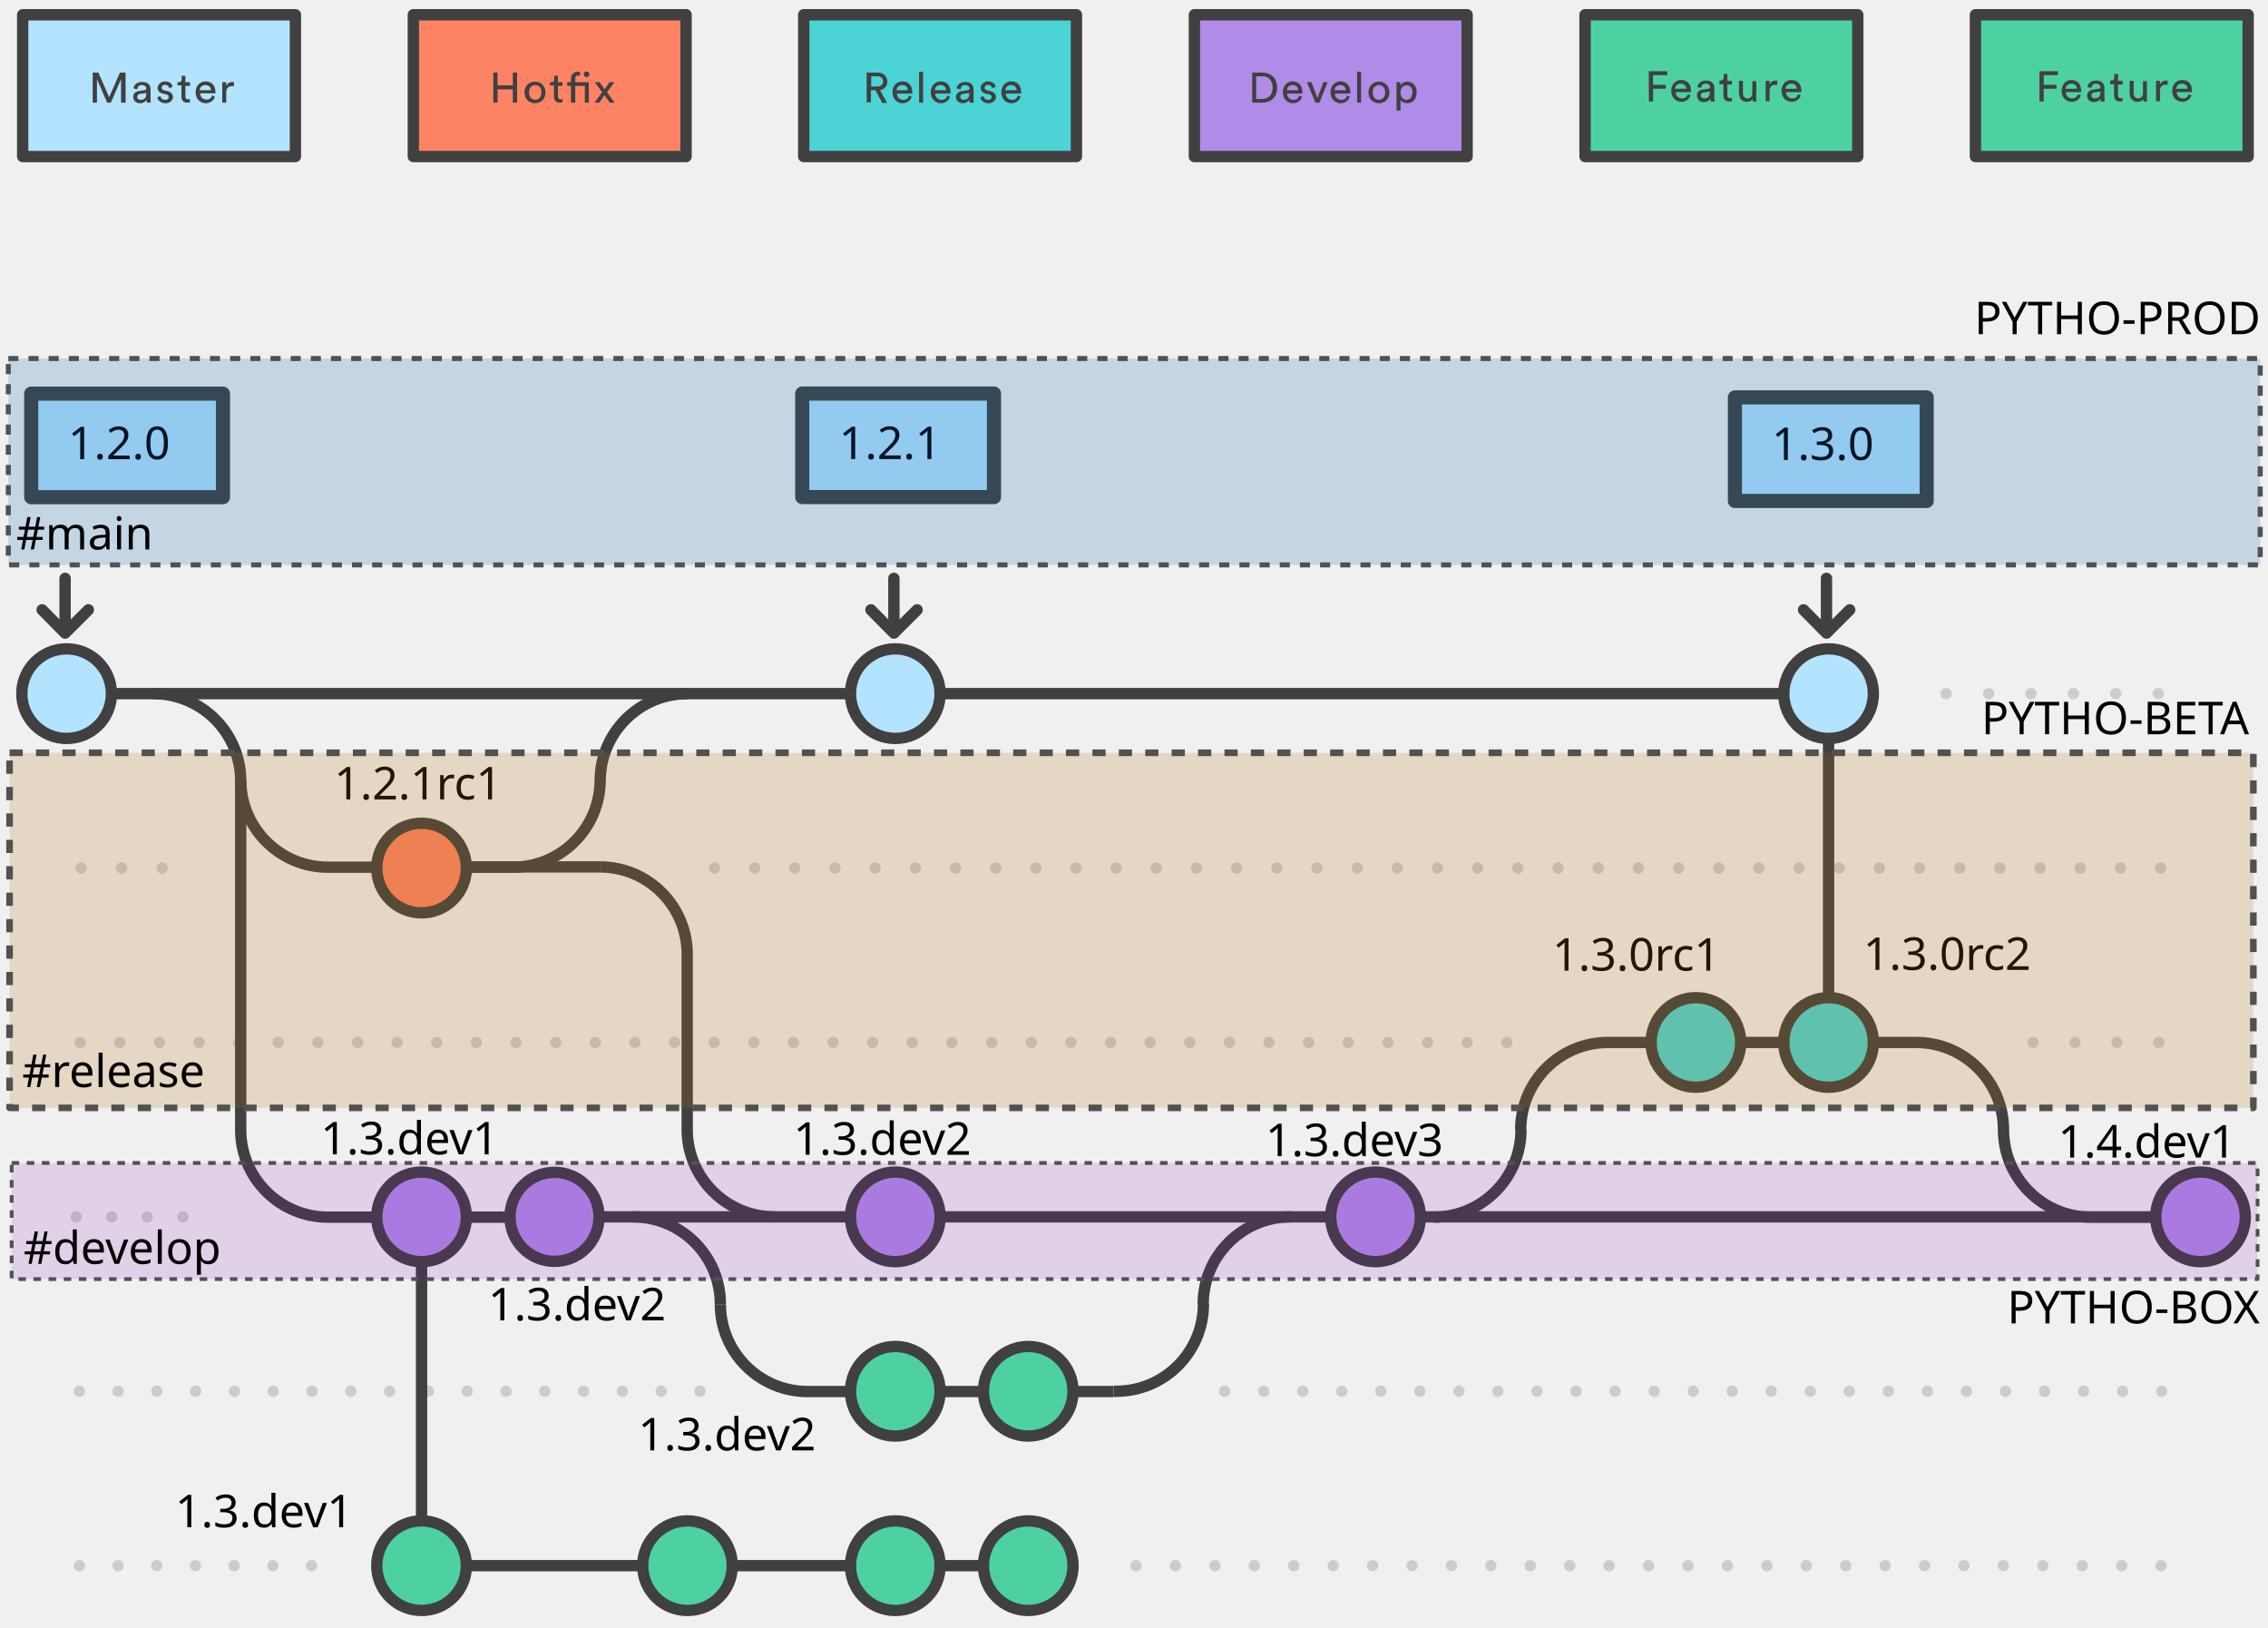
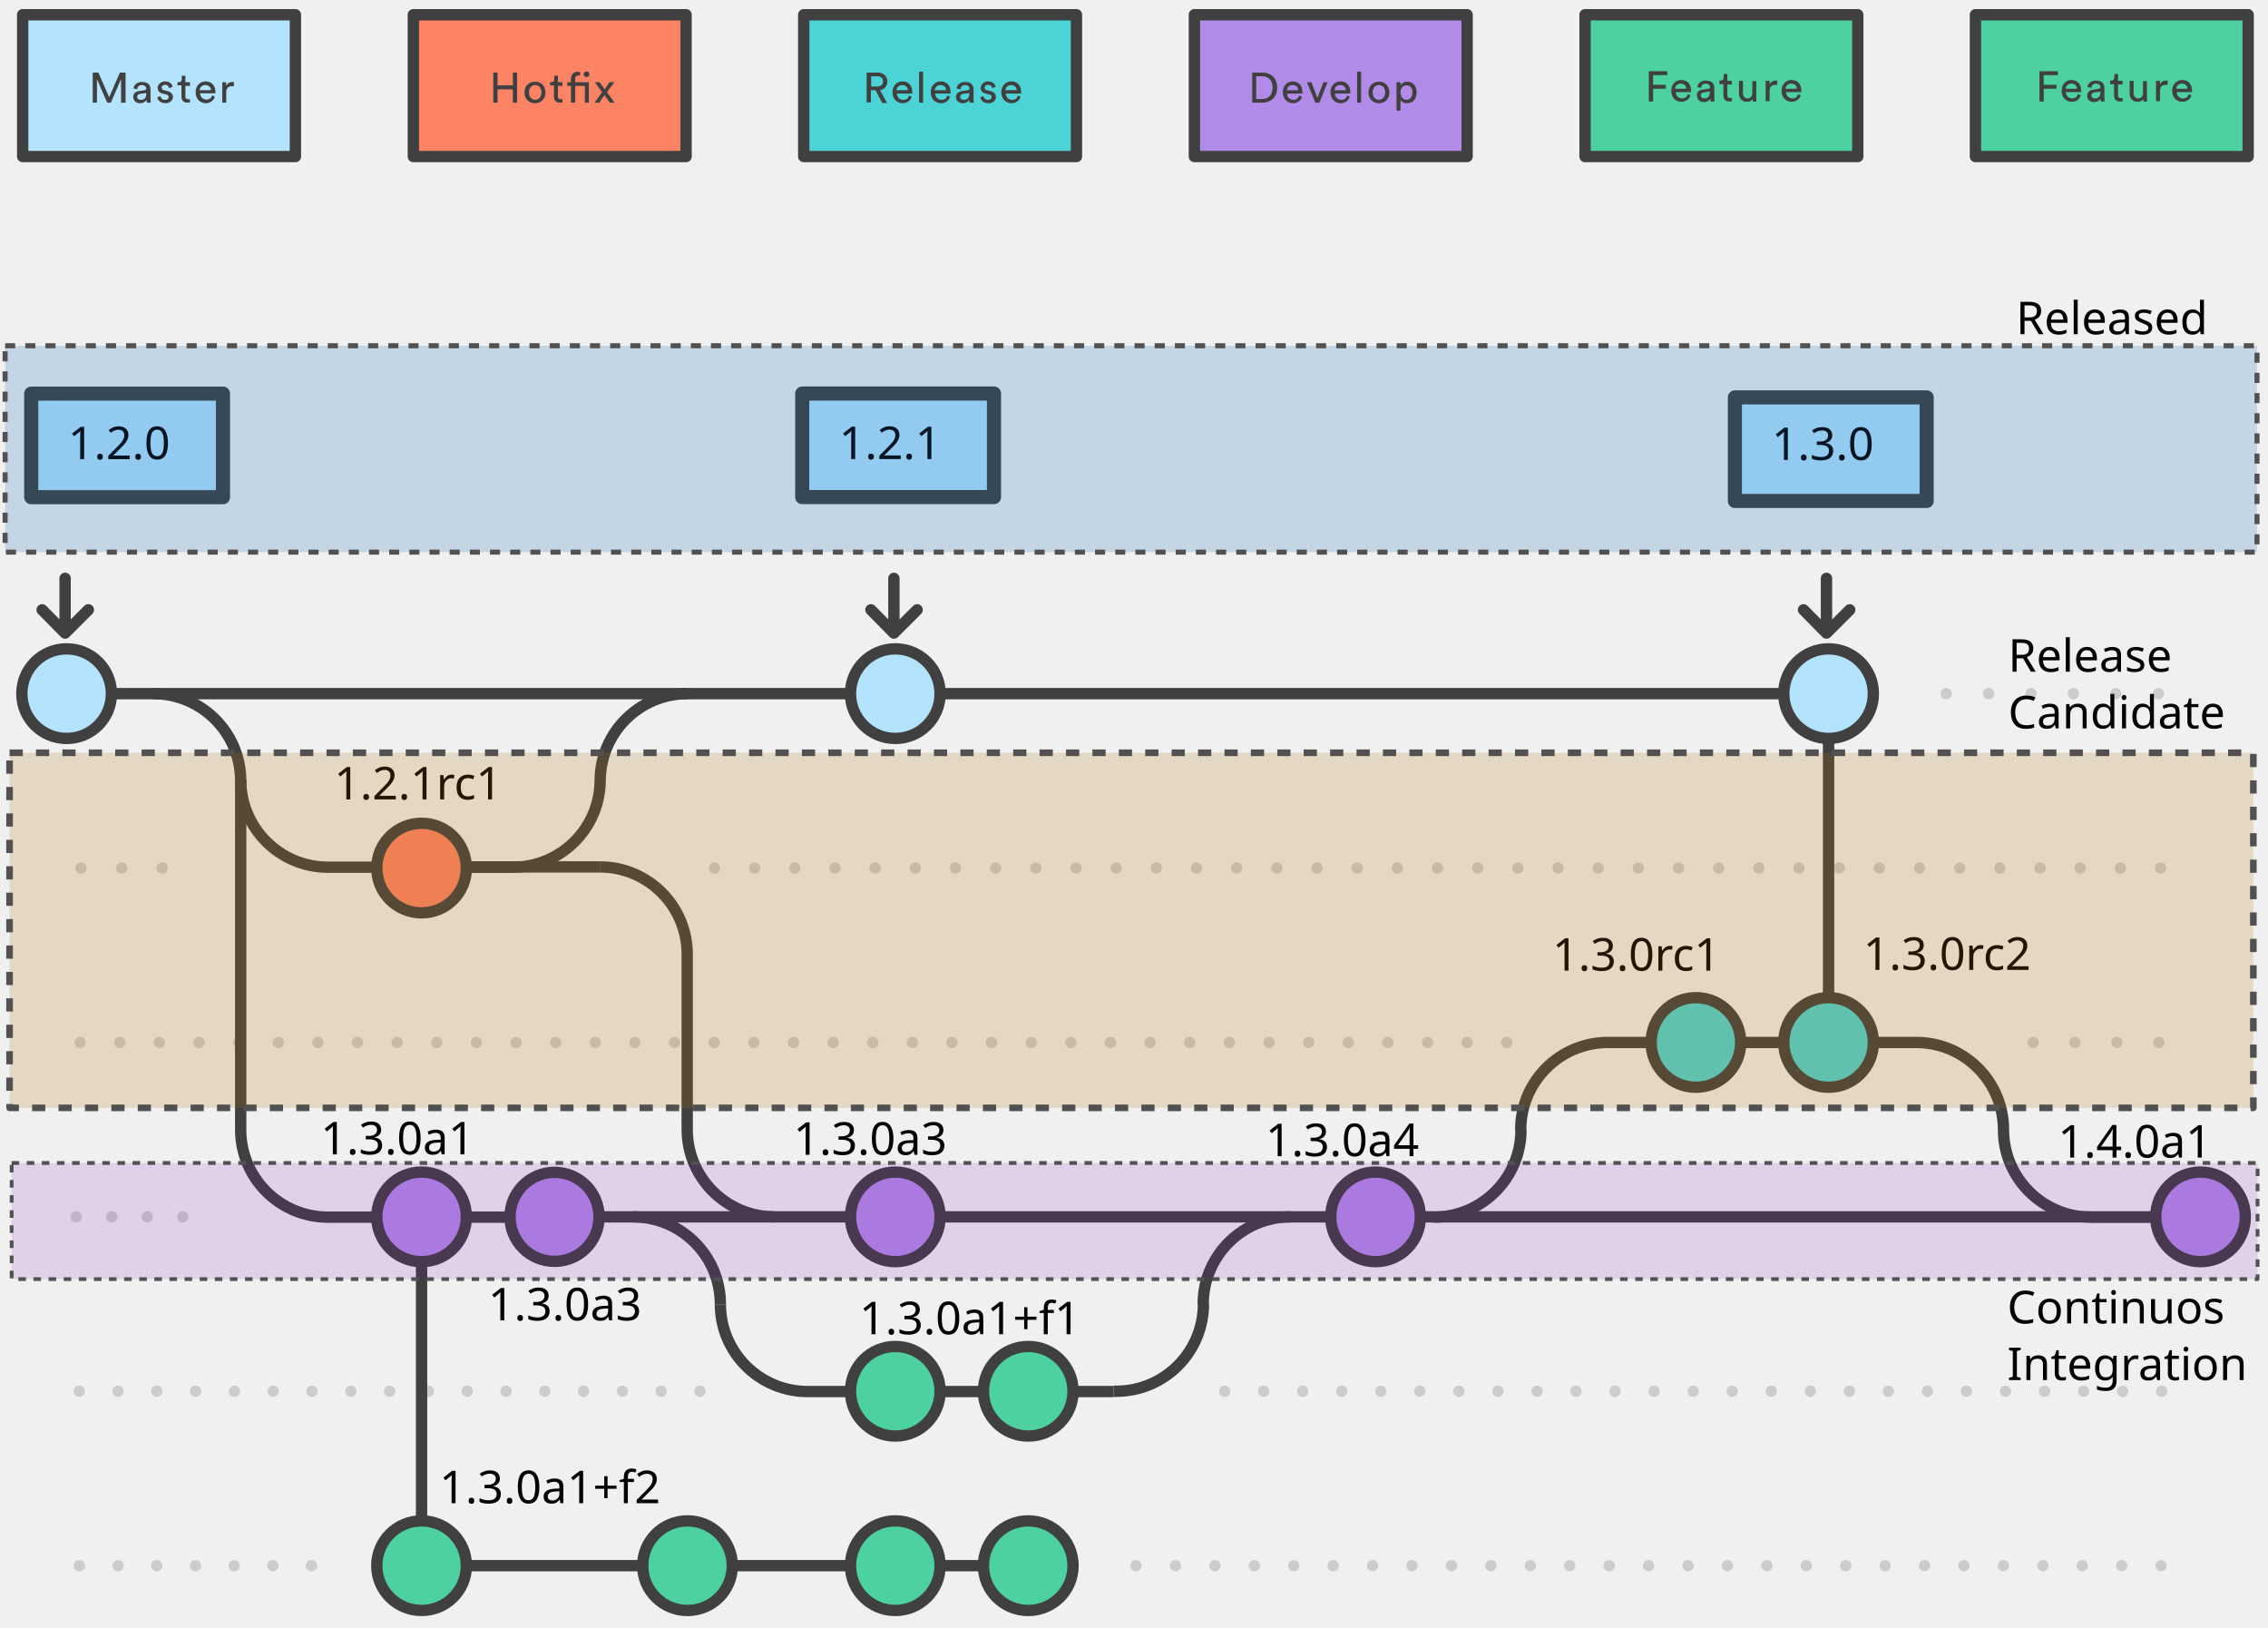
<svg xmlns="http://www.w3.org/2000/svg" viewBox="0 0 800 574" version="1.1" id="svg3989">
  <defs id="defs3993" />
  <style id="style3855">.st0{display:none;} .st1{display:inline;} .st2{fill:#FFFFFF;} .st3{fill:none;stroke:#9882CE;stroke-width:4;stroke-miterlimit:10;} .st4{fill:#FFFFFF;stroke:#404040;stroke-width:4;stroke-linecap:round;stroke-linejoin:round;stroke-miterlimit:10;} .st5{fill:#FFFFFF;stroke:#404040;stroke-width:4;stroke-miterlimit:10;} .st6{fill:#B3E3FF;stroke:#404040;stroke-width:4;stroke-miterlimit:10;} .st7{fill:#B18BE8;stroke:#404040;stroke-width:4;stroke-miterlimit:10;} .st8{fill:#FFFFFF;stroke:#404040;stroke-width:6;stroke-miterlimit:10;} .st9{fill:#B3E3FF;stroke:#404040;stroke-width:6;stroke-miterlimit:10;} .st10{fill:#404040;} .st11{fill:none;stroke:#404040;stroke-width:4;stroke-linecap:round;stroke-linejoin:round;stroke-miterlimit:10;} .st12{fill:#B18BE8;stroke:#404040;stroke-width:4;stroke-linecap:round;stroke-linejoin:round;stroke-miterlimit:10;} .st13{fill:#444444;} .st14{fill:none;stroke:#404040;stroke-width:4;stroke-miterlimit:10;} .st15{fill:#4ED1A1;stroke:#404040;stroke-width:4;stroke-miterlimit:10;} .st16{fill:none;stroke:#CCCCCC;stroke-width:7;stroke-linecap:round;stroke-linejoin:round;stroke-miterlimit:10;} .st17{fill:#FFFFFF;stroke:#CCCCCC;stroke-width:7;stroke-linecap:round;stroke-linejoin:round;stroke-miterlimit:10;} .st18{fill:none;stroke:#404040;stroke-width:7;stroke-miterlimit:10;} .st19{fill:#B3E3FF;stroke:#404040;stroke-width:7;stroke-miterlimit:10;} .st20{fill:none;stroke:#CCCCCC;stroke-width:8;stroke-linecap:round;stroke-miterlimit:10;} .st21{fill:none;stroke:#404040;stroke-width:8;stroke-linecap:round;stroke-miterlimit:10;} .st22{fill:#FFFFFF;stroke:#404040;stroke-width:4;stroke-linejoin:round;stroke-miterlimit:10;} .st23{fill:#B3E3FF;stroke:#404040;stroke-width:4;stroke-linejoin:round;stroke-miterlimit:10;} .st24{fill:none;stroke:#CCCCCC;stroke-linecap:round;stroke-linejoin:round;stroke-miterlimit:10;} .st25{fill:#999999;} .st26{fill:#4ED1A1;stroke:#404040;stroke-width:4;stroke-linecap:round;stroke-linejoin:round;stroke-miterlimit:10;} .st27{fill:#4CD3D6;stroke:#404040;stroke-width:4;stroke-linejoin:round;stroke-miterlimit:10;} .st28{fill:none;stroke:#59AFE1;stroke-width:4;stroke-miterlimit:10;} .st29{fill:#59AFE1;stroke:#404040;stroke-width:4;stroke-linejoin:round;stroke-miterlimit:10;} .st30{fill:none;stroke:#404040;stroke-width:8;stroke-linecap:round;stroke-linejoin:round;stroke-miterlimit:10;stroke-dasharray:0,30;} .st31{fill:#FFFFFF;stroke:#59AFE1;stroke-width:4;stroke-miterlimit:10;} .st32{fill:#FC8363;stroke:#404040;stroke-width:4;stroke-linecap:round;stroke-linejoin:round;stroke-miterlimit:10;} .st33{fill:#CCCCCC;stroke:#404040;stroke-width:4;stroke-miterlimit:10;} .st34{fill:#FFFFFF;stroke:#6693ED;stroke-width:4;stroke-miterlimit:10;} .st35{fill:none;stroke:#A97CDD;stroke-width:4;stroke-linecap:round;stroke-linejoin:round;stroke-miterlimit:10;} .st36{fill:none;stroke:#B3E3FF;stroke-width:4;stroke-linecap:round;stroke-linejoin:round;stroke-miterlimit:10;} .st37{fill:none;stroke:#4ED1A1;stroke-width:4;stroke-linecap:round;stroke-miterlimit:10;} .st38{fill:none;stroke:#4ED1A1;stroke-width:4;stroke-linecap:round;stroke-linejoin:round;stroke-miterlimit:10;} .st39{fill:#E24B88;stroke:#404040;stroke-width:4;stroke-linecap:round;stroke-linejoin:round;stroke-miterlimit:10;} .st40{fill:none;stroke:#DEEFF8;stroke-width:4;stroke-miterlimit:10;} .st41{fill:none;stroke:#CCCCCC;stroke-width:4;stroke-linecap:round;stroke-linejoin:round;} .st42{fill:none;stroke:#CCCCCC;stroke-width:4;stroke-linecap:round;stroke-linejoin:round;stroke-dasharray:0,14.305;} .st43{fill:none;stroke:#CCCCCC;stroke-width:4;stroke-linecap:round;stroke-linejoin:round;stroke-dasharray:0,14.169;} .st44{fill:none;stroke:#CCCCCC;stroke-width:4;stroke-linecap:round;stroke-linejoin:round;stroke-dasharray:0,13.979;} .st45{fill:none;stroke:#CCCCCC;stroke-width:4;stroke-linecap:round;stroke-linejoin:round;stroke-dasharray:0,14.788;} .st46{fill:none;stroke:#CCCCCC;stroke-width:4;stroke-linecap:round;stroke-linejoin:round;stroke-dasharray:0,14.963;} .st47{fill:#B3E3FF;stroke:#404040;stroke-width:4;stroke-linecap:round;stroke-linejoin:round;stroke-miterlimit:10;} .st48{fill:none;stroke:#CCCCCC;stroke-width:4;stroke-linecap:round;stroke-linejoin:round;stroke-dasharray:0,12.543;} .st49{fill:none;stroke:#CCCCCC;stroke-width:4;stroke-linecap:round;stroke-linejoin:round;stroke-dasharray:0,13.684;} .st50{fill:none;stroke:#CCCCCC;stroke-width:4;stroke-linecap:round;stroke-linejoin:round;stroke-dasharray:0,13.772;} .st51{fill:none;stroke:#CCCCCC;stroke-width:4;stroke-linecap:round;stroke-linejoin:round;stroke-dasharray:0,13.649;} .st52{fill:none;stroke:#CCCCCC;stroke-width:4;stroke-linecap:round;stroke-linejoin:round;stroke-dasharray:0,13.907;} .st53{fill:#4CD3D6;stroke:#404040;stroke-width:4;stroke-linecap:round;stroke-linejoin:round;stroke-miterlimit:10;} .st54{fill:none;stroke:#CCCCCC;stroke-width:4;stroke-linecap:round;stroke-linejoin:round;stroke-dasharray:0,14.986;} .st55{fill:none;stroke:#CCCCCC;stroke-width:4;stroke-linecap:round;stroke-linejoin:round;stroke-dasharray:0,14.012;} .st56{fill:none;stroke:#CCCCCC;stroke-width:4;stroke-linecap:round;stroke-linejoin:round;stroke-dasharray:0,14.124;} .st57{fill:none;} .st58{fill:#FFFFFF;stroke:#404040;stroke-width:7;stroke-linecap:round;stroke-linejoin:round;stroke-miterlimit:10;} .st59{fill:#59AFE1;stroke:#404040;stroke-width:7;stroke-linejoin:round;stroke-miterlimit:10;} .st60{fill:#E24B88;stroke:#404040;stroke-width:7;stroke-linecap:round;stroke-linejoin:round;stroke-miterlimit:10;} .st61{fill:none;stroke:#404040;stroke-width:7;stroke-linecap:round;stroke-linejoin:round;stroke-miterlimit:10;} .st62{fill:none;stroke:#CCCCCC;stroke-width:4;stroke-linecap:round;stroke-linejoin:round;stroke-miterlimit:10;} .st63{fill:#FFFFFF;stroke:#CCCCCC;stroke-width:4;stroke-linecap:round;stroke-linejoin:round;stroke-miterlimit:10;} .st64{fill:#F5F5F5;} .st65{fill:#3873AE;} .st66{fill:#75706C;} .st67{fill:none;stroke:#B3E3FF;stroke-width:4;stroke-miterlimit:10;} .st68{fill:#6F6F6F;} .st69{fill:none;stroke:#6F6F6F;stroke-width:2;stroke-miterlimit:10;} .st70{fill:none;stroke:#6F6F6F;stroke-width:3;stroke-miterlimit:10;}</style>
  <path class="st14" d="M424.4 459.9c0-17 13.8-30.8 30.8-30.8" id="path3857" />
  <path class="st14" d="M254.1 459.9c0-17-13.8-30.8-30.8-30.8m-58.8 123h213.9" id="path3859" />
  <circle class="st15" cx="315.8" cy="552.1" r="15.8" id="circle3861" />
  <circle class="st15" cx="362.7" cy="552.1" r="15.8" id="circle3863" />
  <circle class="st15" cx="242.5" cy="552.1" r="15.8" id="circle3865" />
  <path class="st14" d="M776.2 429.1h-596.3" id="path3867" />
  <circle class="st7" cx="485.2" cy="429.1" r="15.8" id="circle3869" />
  <circle class="st7" cx="315.8" cy="429.1" r="15.8" id="circle3871" />
  <circle class="st7" cx="776.2" cy="429.1" r="15.8" id="circle3873" />
  <path class="st14" d="M254.1 459.9c0 17 13.8 30.8 30.8 30.8h107.9m-307.9-215.7c0 17 13.8 30.8 30.8 30.8h17.3" id="path3875" />
  <circle class="st15" cx="315.8" cy="490.6" r="15.8" id="circle3877" />
  <circle class="st15" cx="362.7" cy="490.6" r="15.8" id="circle3879" />
  <path class="st14" d="M392.8 490.6h.9c17 0 30.8-13.8 30.8-30.8" id="path3881" />
  <path class="st42" d="M57.2 306.1h-35.7" id="path3883" />
  <path class="st41" d="M14.3 306.1m762 0" id="path3885" />
  <path class="st43" d="M762.1 306.1h-517.2" id="path3887" />
  <path class="st41" d="M237.8 306.1m307.7 61.5" id="path3889" />
  <path class="st44" d="M531.5 367.6h-510.2" id="path3891" />
  <path class="st41" d="M14.3 367.6m762 0" id="path3893" />
  <path class="st45" d="M761.5 367.6h-51.8" id="path3895" />
  <path class="st41" d="M702.3 367.6m73.9-123" id="path3897" />
  <path class="st46" d="M761.3 244.6h-82.3" id="path3899" />
  <path class="st14" d="M84.9 275.4c0-17-13.8-30.8-30.8-30.8m157.6 30.4c0 17-13.8 30.8-30.8 30.8h-48m78.8-30.4c0-17 13.8-30.8 30.8-30.8m30.7 184.5c-17 0-30.8-13.8-30.8-30.8v-61.8m0 0c0-17-13.8-30.8-30.8-30.8m-126.7-30.3" id="path3901" />
  <circle class="st15" cx="148.7" cy="552.1" r="15.8" id="circle3903" />
  <path class="st14" d="M645 244.6h-605.8" id="path3905" />
  <circle class="st6" cx="23.5" cy="244.6" r="15.8" id="circle3907" />
  <circle class="st6" cx="315.8" cy="244.6" r="15.8" id="circle3909" />
  <circle class="st6" cx="645" cy="244.6" r="15.8" id="circle3911" />
  <path class="st47" d="m 11.009,138.808 h 67.642 v 36.52 H 73.911 11.009 Z" id="path3913" style="fill:#b3e3ff;stroke:#404040;stroke-width:4.98;stroke-linecap:round;stroke-linejoin:round;stroke-miterlimit:10" />
  <path class="st11" d="m 22.962,221.543 v -17.6 m 8.2,11.1 -8.2,8.2 -8.1,-8.2" id="path3917" style="fill:none;stroke:#404040;stroke-width:4;stroke-linecap:round;stroke-linejoin:round;stroke-miterlimit:10" />
  <path class="st11" d="m 315.307,221.543 v -17.6 m 8.2,11.1 -8.2,8.2 -8.1,-8.2" id="path3923" style="fill:none;stroke:#404040;stroke-width:4;stroke-linecap:round;stroke-linejoin:round;stroke-miterlimit:10" />
  <path class="st11" d="m 644.261,221.543 v -17.6 m 8.2,11.1 -8.2,8.2 -8.1,-8.2" id="path3929" style="fill:none;stroke:#404040;stroke-width:4;stroke-linecap:round;stroke-linejoin:round;stroke-miterlimit:10" />
  <path class="st48" d="M64.5 429.1h-43.9" id="path3931" />
  <path class="st41" d="M14.3 429.1m246.3 61.5" id="path3933" />
  <path class="st49" d="M246.9 490.6h-225.7" id="path3935" />
  <path class="st41" d="M14.3 490.6m762 0" id="path3937" />
  <path class="st50" d="M762.5 490.6h-337.4" id="path3939" />
  <path class="st41" d="M418.2 490.6m-294.7 61.5" id="path3941" />
  <path class="st51" d="M109.9 552.1h-88.8" id="path3943" />
  <path class="st41" d="M14.3 552.1m762 0" id="path3945" />
  <path class="st52" d="M762.3 552.1h-368.5" id="path3947" />
  <path class="st53" d="M283.5 5.2h96.2v50h-96.2z" id="path3949" />
  <path class="st10" d="M308.8 31.8h-1.6v4.3h-1.5v-10.5h4c2 0 3.3 1.4 3.3 3.2 0 1.5-1 2.7-2.6 3l2.5 4.5h-1.7l-2.4-4.5zm.7-1.3c1.2 0 2-.7 2-1.8s-.8-1.8-2-1.8h-2.2v3.6h2.2zm12.1 3.6c-.4 1.3-1.6 2.3-3.2 2.3-1.9 0-3.6-1.4-3.6-3.9 0-2.3 1.6-3.8 3.5-3.8 2.2 0 3.5 1.5 3.5 3.8v.5h-5.4c0 1.3 1 2.2 2.2 2.2 1.2 0 1.8-.6 2-1.5l1 .4zm-1.4-2.3c0-1-.7-1.8-2-1.8-1.2 0-1.9.9-2 1.8h4zm4 4.4v-10.9h1.4v10.9h-1.4zm10.9-2.1c-.4 1.3-1.6 2.3-3.2 2.3-1.9 0-3.6-1.4-3.6-3.9 0-2.3 1.6-3.8 3.5-3.8 2.2 0 3.5 1.5 3.5 3.8v.5h-5.4c0 1.3 1 2.2 2.2 2.2 1.2 0 1.8-.6 2-1.5l1 .4zm-1.4-2.3c0-1-.7-1.8-2-1.8-1.2 0-1.9.9-2 1.8h4zm5.7.3l2-.3c.4-.1.6-.3.6-.5 0-.7-.5-1.3-1.6-1.3-1 0-1.5.6-1.6 1.5l-1.4-.3c.2-1.4 1.4-2.3 3-2.3 2.2 0 3 1.2 3 2.6v3.5c0 .6.1 1 .1 1.2h-1.5c0-.2-.1-.5-.1-1-.3.5-1 1.2-2.3 1.2-1.5 0-2.4-1-2.4-2.2 0-1.2 1-2 2.2-2.1zm2.5 1v-.3l-2.2.3c-.6.1-1 .4-1 1.1 0 .5.5 1 1.2 1 1.1 0 2-.5 2-2.1zm5 .8c.1.8.7 1.3 1.7 1.3.8 0 1.2-.5 1.2-1 0-.4-.3-.8-.9-.9l-1.2-.3c-1.1-.2-1.8-1-1.8-2 0-1.2 1.2-2.3 2.6-2.3 2 0 2.6 1.3 2.7 1.9l-1.2.5c-.1-.4-.4-1.2-1.5-1.2-.7 0-1.2.5-1.2 1 0 .4.3.8.8.9l1.2.3c1.3.3 2 1.1 2 2.1s-.9 2.2-2.6 2.2c-2 0-2.8-1.3-2.9-2.1l1.1-.4zm13.1.2c-.4 1.3-1.6 2.3-3.2 2.3-1.9 0-3.6-1.4-3.6-3.9 0-2.3 1.6-3.8 3.5-3.8 2.2 0 3.5 1.5 3.5 3.8v.5h-5.4c0 1.3 1 2.2 2.2 2.2 1.2 0 1.8-.6 2-1.5l1 .4zm-1.4-2.3c0-1-.7-1.8-2-1.8-1.2 0-1.9.9-2 1.8h4z" id="path3951" />
  <path class="st12" d="M421.3 5.2h96.2v50h-96.2z" id="path3953" />
  <path class="st10" d="M441.7 36.2v-10.6h3.7c2.7 0 5.1 1.8 5.1 5.3s-2.4 5.3-5.1 5.3h-3.7zm3.6-1.3c2 0 3.6-1.3 3.6-4s-1.6-4-3.6-4h-2.2v8h2.2zm14-.8c-.4 1.3-1.6 2.3-3.2 2.3-1.9 0-3.6-1.4-3.6-3.9 0-2.3 1.6-3.8 3.4-3.8 2.2 0 3.5 1.5 3.5 3.8v.5h-5.4c0 1.3 1 2.2 2.2 2.2 1.2 0 1.8-.6 2-1.5l1.1.4zm-1.4-2.3c0-1-.7-1.8-2-1.8-1.2 0-1.9.9-2 1.8h4zm7.5 4.4h-1.4l-3-7.2h1.6l2.1 5.6 2.1-5.6h1.5l-2.9 7.2zm10.7-2.1c-.4 1.3-1.6 2.3-3.2 2.3-1.9 0-3.6-1.4-3.6-3.9 0-2.3 1.6-3.8 3.5-3.8 2.2 0 3.5 1.5 3.5 3.8v.5h-5.4c0 1.3 1 2.2 2.2 2.2 1.2 0 1.8-.6 2-1.5l1 .4zm-1.4-2.3c0-1-.7-1.8-2-1.8-1.2 0-1.9.9-2 1.8h4zm4 4.4v-10.9h1.4v10.9h-1.4zm11.4-3.6c0 2.2-1.5 3.8-3.7 3.8s-3.7-1.6-3.7-3.8c0-2.2 1.5-3.8 3.7-3.8 2.1-.1 3.7 1.6 3.7 3.8zm-1.5 0c0-1.7-1-2.6-2.2-2.6-1.2 0-2.2.9-2.2 2.6 0 1.7 1 2.6 2.2 2.6 1.2 0 2.2-1 2.2-2.6zm4 6.4v-10h1.4v1.1c.4-.7 1.2-1.3 2.4-1.3 2.2 0 3.3 1.7 3.3 3.8 0 2.1-1.2 3.8-3.4 3.8-1.1 0-2-.5-2.3-1.2v3.8h-1.4zm3.5-8.9c-1.3 0-2.1 1.1-2.1 2.5 0 1.5.9 2.6 2.1 2.6 1.3 0 2.1-1.1 2.1-2.6.1-1.5-.7-2.5-2.1-2.5z" id="path3955" />
  <path class="st32" d="M145.8 5.2h96.2v50h-96.2z" id="path3957" />
  <path class="st10" d="M180.9 36.2v-4.7h-5.4v4.7h-1.5v-10.6h1.5v4.5h5.4v-4.5h1.5v10.6h-1.5zm11.5-3.6c0 2.2-1.5 3.8-3.7 3.8s-3.7-1.6-3.7-3.8c0-2.2 1.5-3.8 3.7-3.8 2.2-.1 3.7 1.6 3.7 3.8zm-1.4 0c0-1.7-1-2.6-2.2-2.6s-2.2.9-2.2 2.6c0 1.7 1 2.6 2.2 2.6s2.2-1 2.2-2.6zm5.8-3.6h1.6v1.3h-1.6v3.7c0 .7.3 1 1 1 .2 0 .4 0 .6-.1v1.2c-.1 0-.5.1-1 .1-1.2 0-2-.8-2-2.1v-4h-1.4v-1.1h.4c.8 0 1.1-.5 1.1-1.1v-1.2h1.3v2.3zm7.8-3.6v1.3c-.1 0-.3-.1-.6-.1-.5 0-1.1.2-1.1 1.2v1.2h4.8v7.2h-1.4v-5.9h-3.4v5.9h-1.5v-5.9h-1.3v-1.3h1.3v-1.2c0-1.6 1.1-2.5 2.4-2.5.4 0 .7.1.8.1zm2.3-.2c.6 0 1 .4 1 1s-.5 1-1 1c-.6 0-1-.5-1-1 0-.6.5-1 1-1zm5.5 7.3l-2.6-3.5h1.7l1.8 2.5 1.7-2.5h1.7l-2.6 3.5c.4.6 2.2 3.1 2.7 3.7h-1.7l-1.9-2.7-1.8 2.7h-1.7l2.7-3.7z" id="path3959" />
  <path class="st47" d="M8 5.2h96.2v50h-96.2z" id="path3961" />
  <path class="st10" d="M42.7 36.2v-8.3l-3.6 8.3h-1.3l-3.6-8.3v8.3h-1.5v-10.6h2l3.8 8.7 3.8-8.7h2v10.6h-1.6zm6.4-4.1l1.9-.3c.4-.1.6-.3.6-.5 0-.7-.5-1.3-1.6-1.3-1 0-1.5.6-1.6 1.5l-1.3-.3c.1-1.4 1.4-2.3 3-2.3 2.2 0 3 1.2 3 2.6v3.5c0 .6.1 1 .1 1.2h-1.4c0-.2-.1-.5-.1-1-.3.5-1 1.2-2.3 1.2-1.5 0-2.4-1-2.4-2.2-.1-1.2.9-2 2.1-2.1zm2.5 1v-.3l-2.2.3c-.6.1-1 .4-1 1.1 0 .5.4 1 1.2 1 1.1 0 2-.5 2-2.1zm5 .8c.1.8.7 1.3 1.7 1.3.8 0 1.2-.5 1.2-1 0-.4-.3-.8-.9-.9l-1.2-.3c-1.1-.2-1.8-1-1.8-2 0-1.2 1.2-2.3 2.6-2.3 2 0 2.6 1.3 2.7 1.9l-1.2.5c-.1-.4-.4-1.2-1.5-1.2-.7 0-1.2.5-1.2 1 0 .4.3.8.8.9l1.2.3c1.3.3 2 1.1 2 2.1s-.9 2.2-2.6 2.2c-2 0-2.8-1.3-2.9-2.1l1.1-.4zm8.8-4.9h1.6v1.3h-1.6v3.7c0 .7.3 1 1 1 .2 0 .4 0 .6-.1v1.2c-.1 0-.5.1-1 .1-1.2 0-2-.8-2-2.1v-4h-1.4v-1.1h.4c.8 0 1.1-.5 1.1-1.1v-1.2h1.3v2.3zm10.4 5.1c-.4 1.3-1.6 2.3-3.2 2.3-1.9 0-3.6-1.4-3.6-3.9 0-2.3 1.6-3.8 3.5-3.8 2.2 0 3.5 1.5 3.5 3.8v.4h-5.4c0 1.3 1 2.2 2.2 2.2 1.2 0 1.8-.6 2-1.5l1 .5zm-1.4-2.3c0-1-.7-1.8-2-1.8-1.2 0-1.9.9-2 1.8h4zm8-1.4h-.6c-1.2 0-2 .6-2 2.2v3.6h-1.4v-7.2h1.4v1.3c.5-1.1 1.4-1.4 2.2-1.4h.5v1.5z" id="path3963" />
  <path class="st26" d="M559.1 5.2h96.2v50h-96.2z" id="path3965" />
  <path class="st10" d="M581.6 35.7v-10.6h6.5v1.4h-5v3.4h4.5v1.4h-4.5v4.5h-1.5zm14.7-2.1c-.4 1.3-1.6 2.3-3.2 2.3-1.9 0-3.6-1.4-3.6-3.9 0-2.3 1.6-3.8 3.5-3.8 2.2 0 3.5 1.5 3.5 3.8v.5h-5.4c0 1.3 1 2.2 2.2 2.2 1.2 0 1.8-.6 2-1.5l1 .4zm-1.5-2.3c0-1-.7-1.8-2-1.8-1.2 0-1.9.9-2 1.8h4zm5.8.3l2-.3c.4-.1.6-.3.6-.5 0-.7-.5-1.3-1.6-1.3-1 0-1.5.6-1.6 1.5l-1.3-.3c.2-1.4 1.4-2.3 3-2.3 2.2 0 3 1.2 3 2.6v3.6c0 .6.1 1 .1 1.2h-1.4c0-.2-.1-.5-.1-1-.3.5-1 1.2-2.3 1.2-1.5 0-2.4-1-2.4-2.2-.2-1.3.7-2.1 2-2.2zm2.5 1v-.3l-2.2.3c-.6.1-1 .4-1 1.1 0 .5.5 1 1.2 1 1.1 0 2-.5 2-2.1zm6.2-4.1h1.6v1.3h-1.6v3.8c0 .7.3 1 1 1 .2 0 .4 0 .6-.1v1.2c-.1 0-.5.1-1 .1-1.2 0-2-.8-2-2.1v-4h-1.4v-1.3h.4c.8 0 1.1-.5 1.1-1.1v-1.2h1.3v2.4zm6.8 7.4c-1.7 0-2.7-1.3-2.7-2.9v-4.5h1.4v4.3c0 1 .5 1.9 1.6 1.9s1.7-.8 1.7-1.8v-4.3h1.4v5.9c0 .6 0 1.1.1 1.3h-1.3c0-.2-.1-.6-.1-.9-.3.7-1.2 1-2.1 1zm10.7-6h-.6c-1.2 0-2 .6-2 2.2v3.6h-1.4v-7.2h1.4v1.3c.5-1.1 1.4-1.4 2.2-1.4h.5v1.5zm8.4 3.7c-.4 1.3-1.6 2.3-3.2 2.3-1.9 0-3.6-1.4-3.6-3.9 0-2.3 1.6-3.8 3.5-3.8 2.2 0 3.5 1.5 3.5 3.8v.5h-5.4c0 1.3 1 2.2 2.2 2.2 1.2 0 1.8-.6 2-1.5l1 .4zm-1.4-2.3c0-1-.7-1.8-2-1.8-1.2 0-1.9.9-2 1.8h4z" id="path3967" />
  <path class="st26" d="M696.8 5.2h96.2v50h-96.2z" id="path3969" />
  <path class="st10" d="M719.4 35.7v-10.6h6.5v1.4h-5v3.4h4.5v1.4h-4.5v4.5h-1.5zm14.6-2.1c-.4 1.3-1.6 2.3-3.2 2.3-1.9 0-3.6-1.4-3.6-3.9 0-2.3 1.6-3.8 3.4-3.8 2.2 0 3.5 1.5 3.5 3.8v.5h-5.4c0 1.3 1 2.2 2.2 2.2 1.2 0 1.8-.6 2-1.5l1.1.4zm-1.4-2.3c0-1-.7-1.8-2-1.8-1.2 0-1.9.9-2 1.8h4zm5.8.3l1.9-.3c.4-.1.6-.3.6-.5 0-.7-.5-1.3-1.6-1.3-1 0-1.5.6-1.6 1.5l-1.4-.3c.2-1.4 1.4-2.3 3-2.3 2.2 0 3 1.2 3 2.6v3.6c0 .6.1 1 .1 1.2h-1.4c0-.2-.1-.5-.1-1-.3.5-1 1.2-2.3 1.2-1.5 0-2.4-1-2.4-2.2 0-1.3.9-2.1 2.2-2.2zm2.5 1v-.3l-2.2.3c-.6.1-1 .4-1 1.1 0 .5.4 1 1.2 1 1 0 2-.5 2-2.1zm6.2-4.1h1.6v1.3h-1.6v3.8c0 .7.3 1 1 1 .2 0 .4 0 .6-.1v1.2c-.1 0-.5.1-1 .1-1.2 0-2-.8-2-2.1v-4h-1.4v-1.3h.4c.8 0 1.1-.5 1.1-1.1v-1.2h1.3v2.4zm6.8 7.4c-1.7 0-2.7-1.3-2.7-2.9v-4.5h1.4v4.3c0 1 .5 1.9 1.6 1.9s1.7-.8 1.7-1.8v-4.3h1.4v5.9c0 .6 0 1.1.1 1.3h-1.3c0-.2-.1-.6-.1-.9-.3.7-1.2 1-2.1 1zm10.6-6h-.6c-1.2 0-2 .6-2 2.2v3.6h-1.4v-7.2h1.4v1.3c.5-1.1 1.4-1.4 2.2-1.4h.5v1.5zm8.5 3.7c-.4 1.3-1.6 2.3-3.2 2.3-1.9 0-3.6-1.4-3.6-3.9 0-2.3 1.6-3.8 3.5-3.8 2.2 0 3.5 1.5 3.5 3.8v.5h-5.4c0 1.3 1 2.2 2.2 2.2 1.2 0 1.8-.6 2-1.5l1 .4zm-1.4-2.3c0-1-.7-1.8-2-1.8-1.2 0-1.9.9-2 1.8h4z" id="path3971" />
  <path class="st14" d="M84.9 275v123.4c0 17 13.8 30.8 30.8 30.8h95.7" id="path3973" />
  <circle class="st7" cx="195.6" cy="429.1" r="15.7" id="circle3975" />
  <circle class="st7" cx="148.7" cy="429.1" r="15.8" id="circle3977" />
  <circle class="st32" cx="148.7" cy="306.1" r="15.8" id="circle3979" />
  <path class="st14" d="M536.5 398.4c0 17-13.8 30.8-30.8 30.8m201-30.8c0 17 13.8 30.8 30.8 30.8h23m-192.4-61.6h-.9c-17 0-30.8 13.8-30.8 30.8m170.3 0c0-17-13.8-30.8-30.8-30.8h-107.8" id="path3981" />
  <circle class="st27" cx="645" cy="367.6" r="15.8" id="circle3983" />
  <circle class="st27" cx="598.2" cy="367.6" r="15.8" id="circle3985" />
  <path class="st14" d="M148.7 444.9v91.5m15.8-230.7h47.2m433.3 46.2v-91.5" id="path3987" />
  <text xml:space="preserve" style="font-style:normal;font-weight:normal;font-size:16px;line-height:1.25;font-family:sans-serif;letter-spacing:0px;word-spacing:0px;fill:#000000;fill-opacity:1;stroke:none" x="23.99" y="161.918" id="text3999">
    <tspan id="tspan3997" x="23.99" y="161.918">1.2.0</tspan>
  </text>
  <path class="st47" d="m 282.972,138.771 h 67.642 v 36.52 h -4.739 -62.903 z" id="path3913-8" style="fill:#b3e3ff;stroke:#404040;stroke-width:4.98;stroke-linecap:round;stroke-linejoin:round;stroke-miterlimit:10" />
  <text xml:space="preserve" style="font-style:normal;font-weight:normal;font-size:16px;line-height:1.25;font-family:sans-serif;letter-spacing:0px;word-spacing:0px;fill:#000000;fill-opacity:1;stroke:none" x="295.953" y="161.88" id="text3999-7">
    <tspan id="tspan3997-3" x="295.953" y="161.88">1.2.1</tspan>
  </text>
  <path class="st47" d="m 611.963,140.13 h 67.642 v 36.52 h -4.739 -62.903 z" id="path3913-8-5" style="fill:#b3e3ff;stroke:#404040;stroke-width:4.98;stroke-linecap:round;stroke-linejoin:round;stroke-miterlimit:10" />
  <text xml:space="preserve" style="font-style:normal;font-weight:normal;font-size:16px;line-height:1.25;font-family:sans-serif;letter-spacing:0px;word-spacing:0px;fill:#000000;fill-opacity:1;stroke:none" x="624.945" y="162.194" id="text3999-7-8">
    <tspan id="tspan3997-3-2" x="624.945" y="162.194">1.3.0</tspan>
  </text>
  <text xml:space="preserve" style="font-style:normal;font-weight:normal;font-size:16px;line-height:1.25;font-family:sans-serif;letter-spacing:0px;word-spacing:0px;fill:#000000;fill-opacity:1;stroke:none" x="117.863" y="281.891" id="text3999-7-7">
    <tspan id="tspan3997-3-4" x="117.863" y="281.891">1.2.1rc1</tspan>
  </text>
  <text xml:space="preserve" style="font-style:normal;font-weight:normal;font-size:16px;line-height:1.25;font-family:sans-serif;letter-spacing:0px;word-spacing:0px;fill:#000000;fill-opacity:1;stroke:none" x="547.58" y="342.276" id="text3999-7-7-8">
    <tspan id="tspan3997-3-4-0" x="547.58" y="342.276">1.3.0rc1</tspan>
  </text>
  <text xml:space="preserve" style="font-style:normal;font-weight:normal;font-size:16px;line-height:1.25;font-family:sans-serif;letter-spacing:0px;word-spacing:0px;fill:#000000;fill-opacity:1;stroke:none" x="657.244" y="342.006" id="text3999-7-7-8-3">
    <tspan id="tspan3997-3-4-0-2" x="657.244" y="342.006">1.3.0rc2</tspan>
  </text>
  <text xml:space="preserve" style="font-style:normal;font-weight:normal;font-size:16px;line-height:1.25;font-family:sans-serif;letter-spacing:0px;word-spacing:0px;fill:#000000;fill-opacity:1;stroke:none" x="113.114" y="407.065" id="text3999-7-7-8-9">
-     <tspan x="113.114" y="407.065" id="tspan4938">1.3.dev1</tspan>
+     <tspan x="113.114" y="407.065" id="tspan4938">1.3.0a1</tspan>
  </text>
  <text xml:space="preserve" style="font-style:normal;font-weight:normal;font-size:16px;line-height:1.25;font-family:sans-serif;letter-spacing:0px;word-spacing:0px;fill:#000000;fill-opacity:1;stroke:none" x="172.187" y="465.611" id="text3999-7-7-8-9-3">
-     <tspan x="172.187" y="465.611" id="tspan4938-8">1.3.dev2</tspan>
+     <tspan x="172.187" y="465.611" id="tspan4938-8">1.3.0a3</tspan>
  </text>
  <text xml:space="preserve" style="font-style:normal;font-weight:normal;font-size:16px;line-height:1.25;font-family:sans-serif;letter-spacing:0px;word-spacing:0px;fill:#000000;fill-opacity:1;stroke:none" x="279.879" y="407.206" id="text3999-7-7-8-9-9">
-     <tspan x="279.879" y="407.206" id="tspan4938-2">1.3.dev2</tspan>
+     <tspan x="279.879" y="407.206" id="tspan4938-2">1.3.0a3</tspan>
  </text>
  <text xml:space="preserve" style="font-style:normal;font-weight:normal;font-size:16px;line-height:1.25;font-family:sans-serif;letter-spacing:0px;word-spacing:0px;fill:#000000;fill-opacity:1;stroke:none" x="446.384" y="407.699" id="text3999-7-7-8-9-9-5">
-     <tspan x="446.384" y="407.699" id="tspan4938-2-5">1.3.dev3</tspan>
+     <tspan x="446.384" y="407.699" id="tspan4938-2-5">1.3.0a4</tspan>
  </text>
  <text xml:space="preserve" style="font-style:normal;font-weight:normal;font-size:16px;line-height:1.25;font-family:sans-serif;letter-spacing:0px;word-spacing:0px;fill:#000000;fill-opacity:1;stroke:none" x="725.924" y="408.191" id="text3999-7-7-8-9-9-5-8">
-     <tspan x="725.924" y="408.191" id="tspan4938-2-5-2">1.4.dev1</tspan>
+     <tspan x="725.924" y="408.191" id="tspan4938-2-5-2">1.4.0a1</tspan>
  </text>
-   <text xml:space="preserve" style="font-style:normal;font-weight:normal;font-size:16px;line-height:1.25;font-family:sans-serif;letter-spacing:0px;word-spacing:0px;fill:#000000;fill-opacity:1;stroke:none;" x="61.784" y="538.556" id="text3999-7-7-8-9-4">
-     <tspan x="61.784" y="538.556" id="tspan4938-1">1.3.dev1</tspan>
+   <text xml:space="preserve" style="font-style:normal;font-weight:normal;font-size:16px;line-height:1.25;font-family:sans-serif;letter-spacing:0px;word-spacing:0px;fill:#000000;fill-opacity:1;stroke:none" x="154.995" y="530.082" id="text3999-7-7-8-9-4">
+     <tspan x="154.995" y="530.082" id="tspan4938-1">1.3.0a1+f2</tspan>
  </text>
-   <text xml:space="preserve" style="font-style:normal;font-weight:normal;font-size:16px;line-height:1.25;font-family:sans-serif;letter-spacing:0px;word-spacing:0px;fill:#000000;fill-opacity:1;stroke:none" x="225.085" y="511.448" id="text3999-7-7-8-9-3-2">
-     <tspan x="225.085" y="511.448" id="tspan4938-8-3">1.3.dev2</tspan>
+   <text xml:space="preserve" style="font-style:normal;font-weight:normal;font-size:16px;line-height:1.25;font-family:sans-serif;letter-spacing:0px;word-spacing:0px;fill:#000000;fill-opacity:1;stroke:none" x="303.114" y="470.492" id="text3999-7-7-8-9-3-2">
+     <tspan x="303.114" y="470.492" id="tspan4938-8-3">1.3.0a1+f1</tspan>
  </text>
-   <rect style="fill:#1467b4;fill-opacity:0.198;stroke:#515151;stroke-width:1.779;stroke-linejoin:round;stroke-miterlimit:4;stroke-dasharray:3.557, 3.557;stroke-dashoffset:0;stroke-opacity:1" id="rect5040" width="794.319" height="72.78" x="2.929" y="126.42" />
+   <rect style="fill:#1467b4;fill-opacity:0.198;stroke:#515151;stroke-width:1.779;stroke-linejoin:round;stroke-miterlimit:4;stroke-dasharray:3.557, 3.557;stroke-dashoffset:0;stroke-opacity:1" id="rect5040" width="794.319" height="72.78" x="1.803" y="121.918" />
  <rect style="fill:#b47414;fill-opacity:0.198;stroke:#515151;stroke-width:2.329;stroke-linejoin:round;stroke-miterlimit:4;stroke-dasharray:4.658, 4.658;stroke-dashoffset:0;stroke-opacity:1" id="rect5040-1" width="791.457" height="125.211" x="3.376" y="265.452" />
  <rect style="fill:#8114b4;fill-opacity:0.14;stroke:#515151;stroke-width:1.332;stroke-linejoin:round;stroke-miterlimit:4;stroke-dasharray:2.665, 2.665;stroke-dashoffset:0;stroke-opacity:1" id="rect5040-1-9" width="792.207" height="40.94" x="4.109" y="410.105" />
-   <text xml:space="preserve" style="font-style:normal;font-weight:normal;font-size:16px;line-height:1.25;font-family:sans-serif;letter-spacing:0px;word-spacing:0px;fill:#000000;fill-opacity:1;stroke:none" x="5.668" y="193.75" id="text5074">
-     <tspan id="tspan5072" x="5.668" y="193.75">#main</tspan>
+   <text xml:space="preserve" style="font-style:normal;font-variant:normal;font-weight:normal;font-stretch:normal;font-size:16px;line-height:1.25;font-family:Stencil;-inkscape-font-specification:Stencil;letter-spacing:0px;word-spacing:0px;fill:#000000;fill-opacity:1;stroke:none" x="711.13" y="117.848" id="text5104">
+     <tspan id="tspan5102" x="711.13" y="117.848">Released</tspan>
  </text>
-   <text xml:space="preserve" style="font-style:normal;font-weight:normal;font-size:16px;line-height:1.25;font-family:sans-serif;letter-spacing:0px;word-spacing:0px;fill:#000000;fill-opacity:1;stroke:none" x="7.778" y="383.325" id="text5074-7">
-     <tspan id="tspan5072-9" x="7.778" y="383.325">#release</tspan>
-   </text>
-   <text xml:space="preserve" style="font-style:normal;font-weight:normal;font-size:16px;line-height:1.25;font-family:sans-serif;letter-spacing:0px;word-spacing:0px;fill:#000000;fill-opacity:1;stroke:none" x="8.271" y="445.673" id="text5074-3">
-     <tspan id="tspan5072-94" x="8.271" y="445.673">#develop</tspan>
-   </text>
-   <text xml:space="preserve" style="font-style:normal;font-variant:normal;font-weight:normal;font-stretch:normal;font-size:16px;line-height:1.25;font-family:Stencil;-inkscape-font-specification:Stencil;letter-spacing:0px;word-spacing:0px;fill:#000000;fill-opacity:1;stroke:none" x="696.427" y="117.848" id="text5104">
-     <tspan id="tspan5102" x="696.427" y="117.848">PYTHO-PROD</tspan>
-   </text>
-   <text xml:space="preserve" style="font-style:normal;font-variant:normal;font-weight:normal;font-stretch:normal;font-size:16px;line-height:1.25;font-family:Stencil;-inkscape-font-specification:Stencil;letter-spacing:0px;word-spacing:0px;fill:#000000;fill-opacity:1;stroke:none" x="698.887" y="258.917" id="text5104-9">
-     <tspan id="tspan5102-8" x="698.887" y="258.917">PYTHO-BETA</tspan>
+   <text xml:space="preserve" style="font-style:normal;font-variant:normal;font-weight:normal;font-stretch:normal;font-size:16px;line-height:1.25;font-family:Stencil;-inkscape-font-specification:Stencil;letter-spacing:0px;word-spacing:0px;fill:#000000;fill-opacity:1;stroke:none" x="708.339" y="236.862" id="text5104-9">
+     <tspan id="tspan5102-8" x="708.339" y="236.862">Release</tspan>
+     <tspan x="708.339" y="256.862" id="tspan568">Candidate</tspan>
  </text>
  <text xml:space="preserve" style="font-style:normal;font-variant:normal;font-weight:normal;font-stretch:normal;font-size:16px;line-height:1.25;font-family:Stencil;-inkscape-font-specification:Stencil;letter-spacing:0px;word-spacing:0px;fill:#000000;fill-opacity:1;stroke:none" x="708.005" y="466.662" id="text5104-2">
-     <tspan id="tspan5102-5" x="708.005" y="466.662">PYTHO-BOX</tspan>
+     <tspan id="tspan5102-5" x="708.005" y="466.662">Continuos</tspan>
+     <tspan x="708.005" y="486.662" id="tspan570">Integration</tspan>
  </text>
  <text xml:space="preserve" style="font-style:normal;font-weight:normal;font-size:16px;line-height:1.25;font-family:sans-serif;letter-spacing:0px;word-spacing:0px;fill:#000000;fill-opacity:1;stroke:none" x="454.674" y="284.192" id="text5134">
    <tspan id="tspan5132" x="454.674" y="298.789" />
  </text>
</svg>
